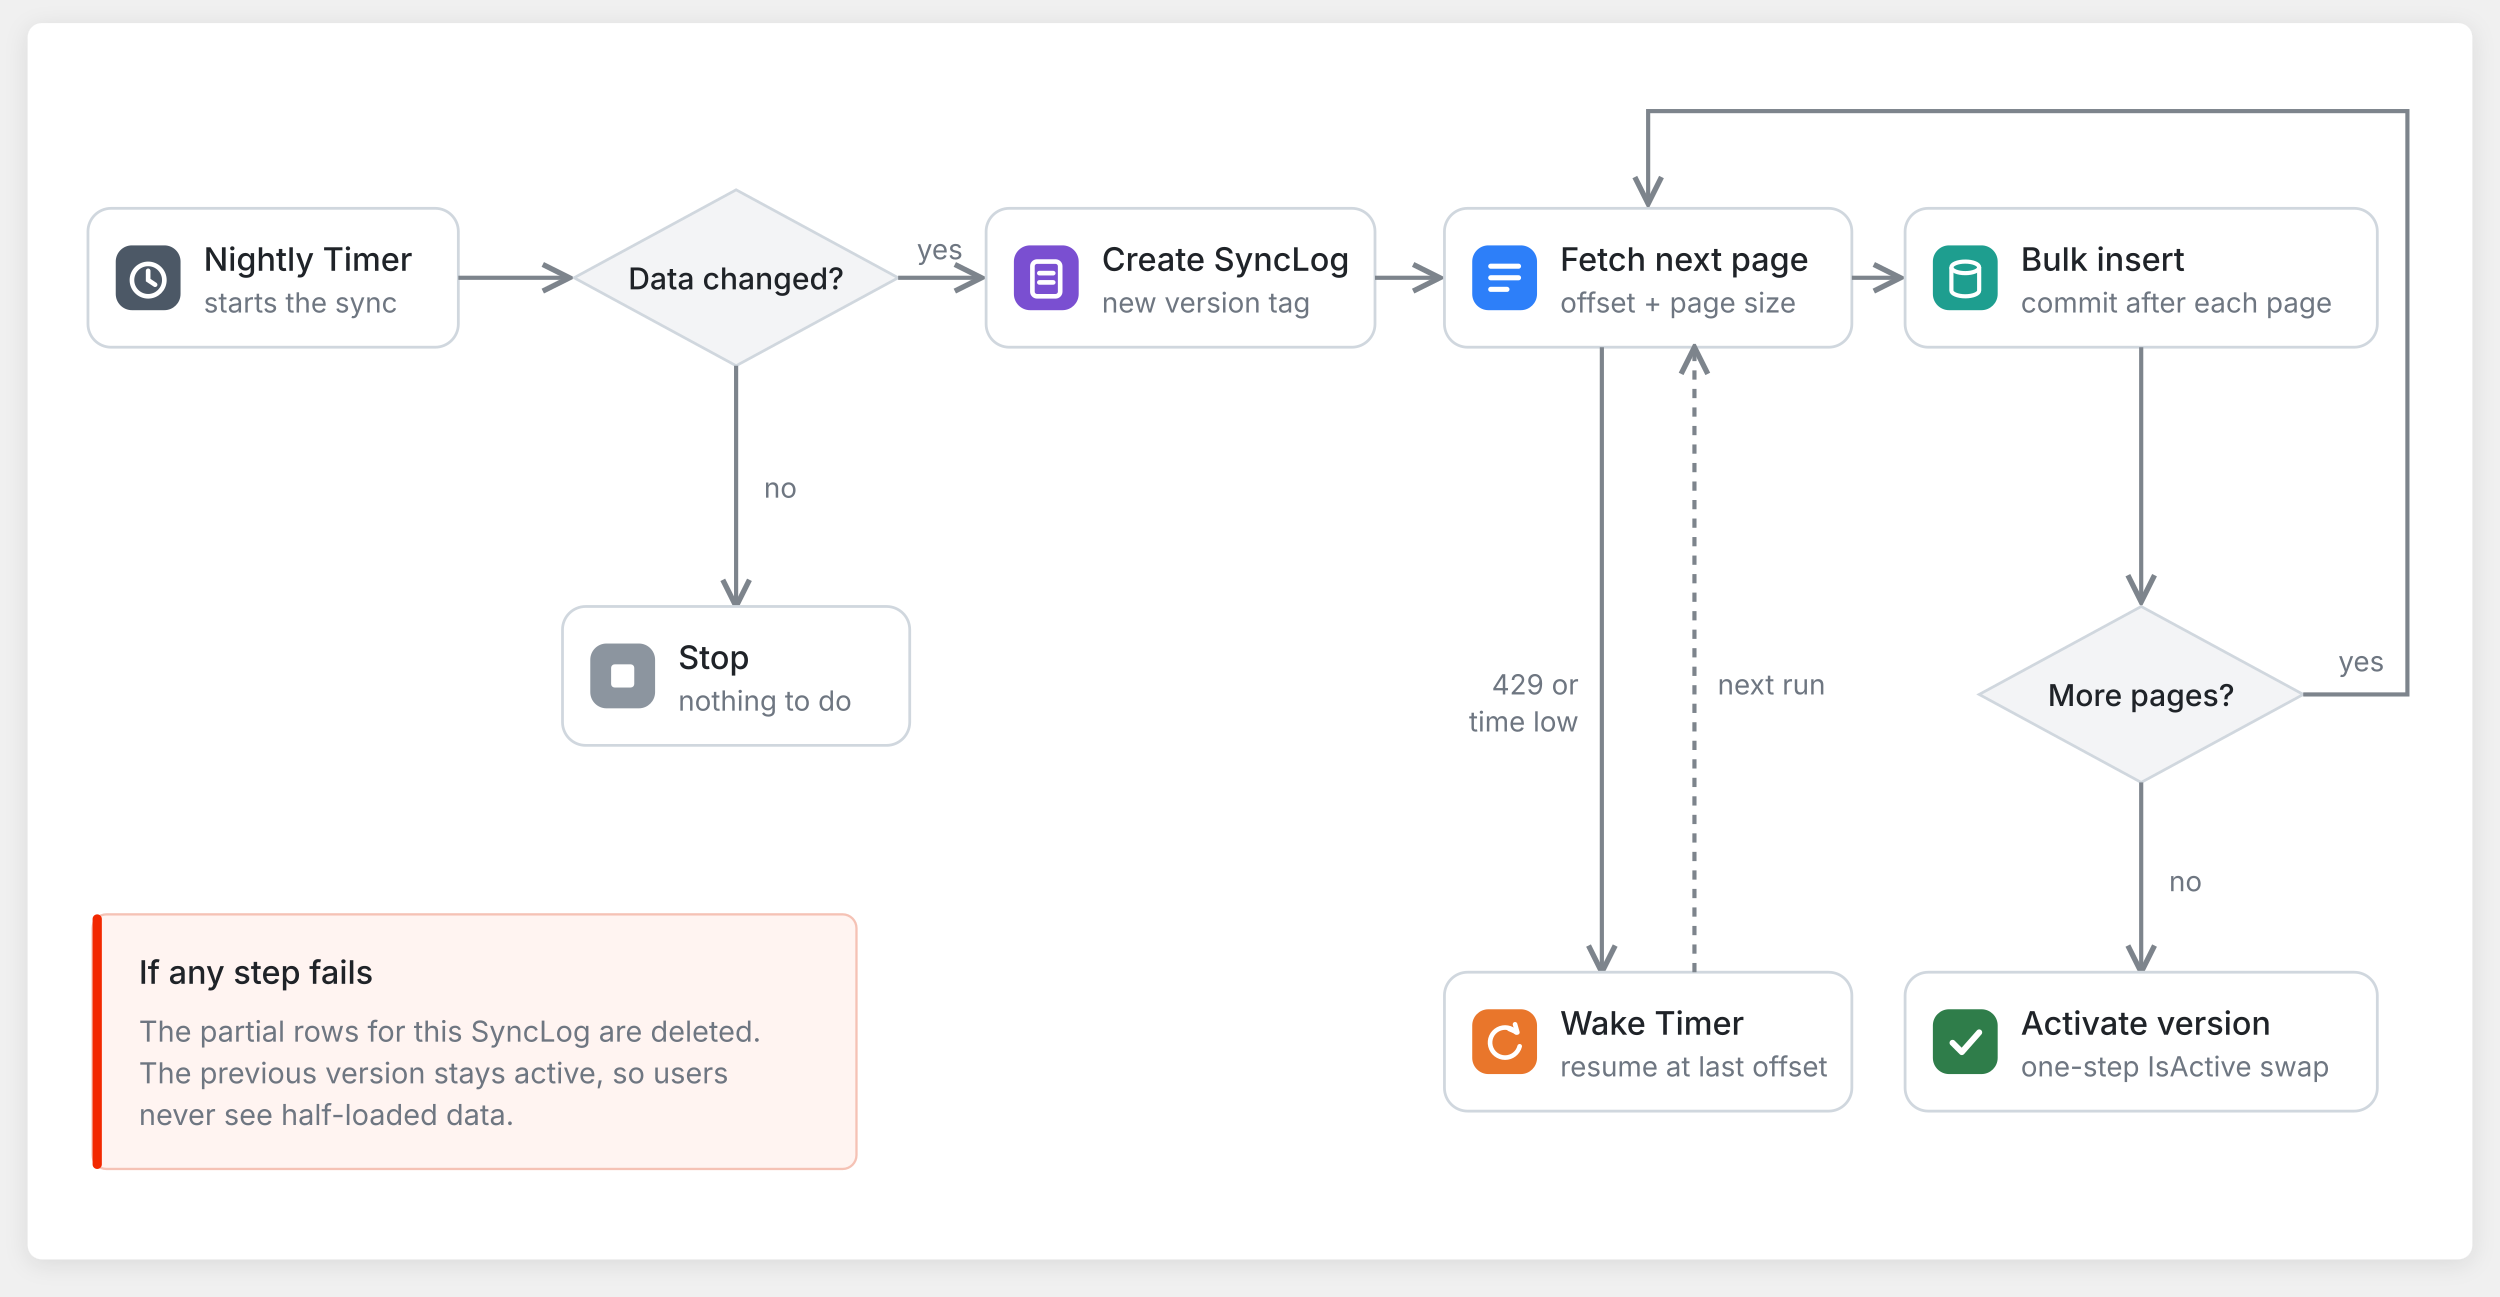
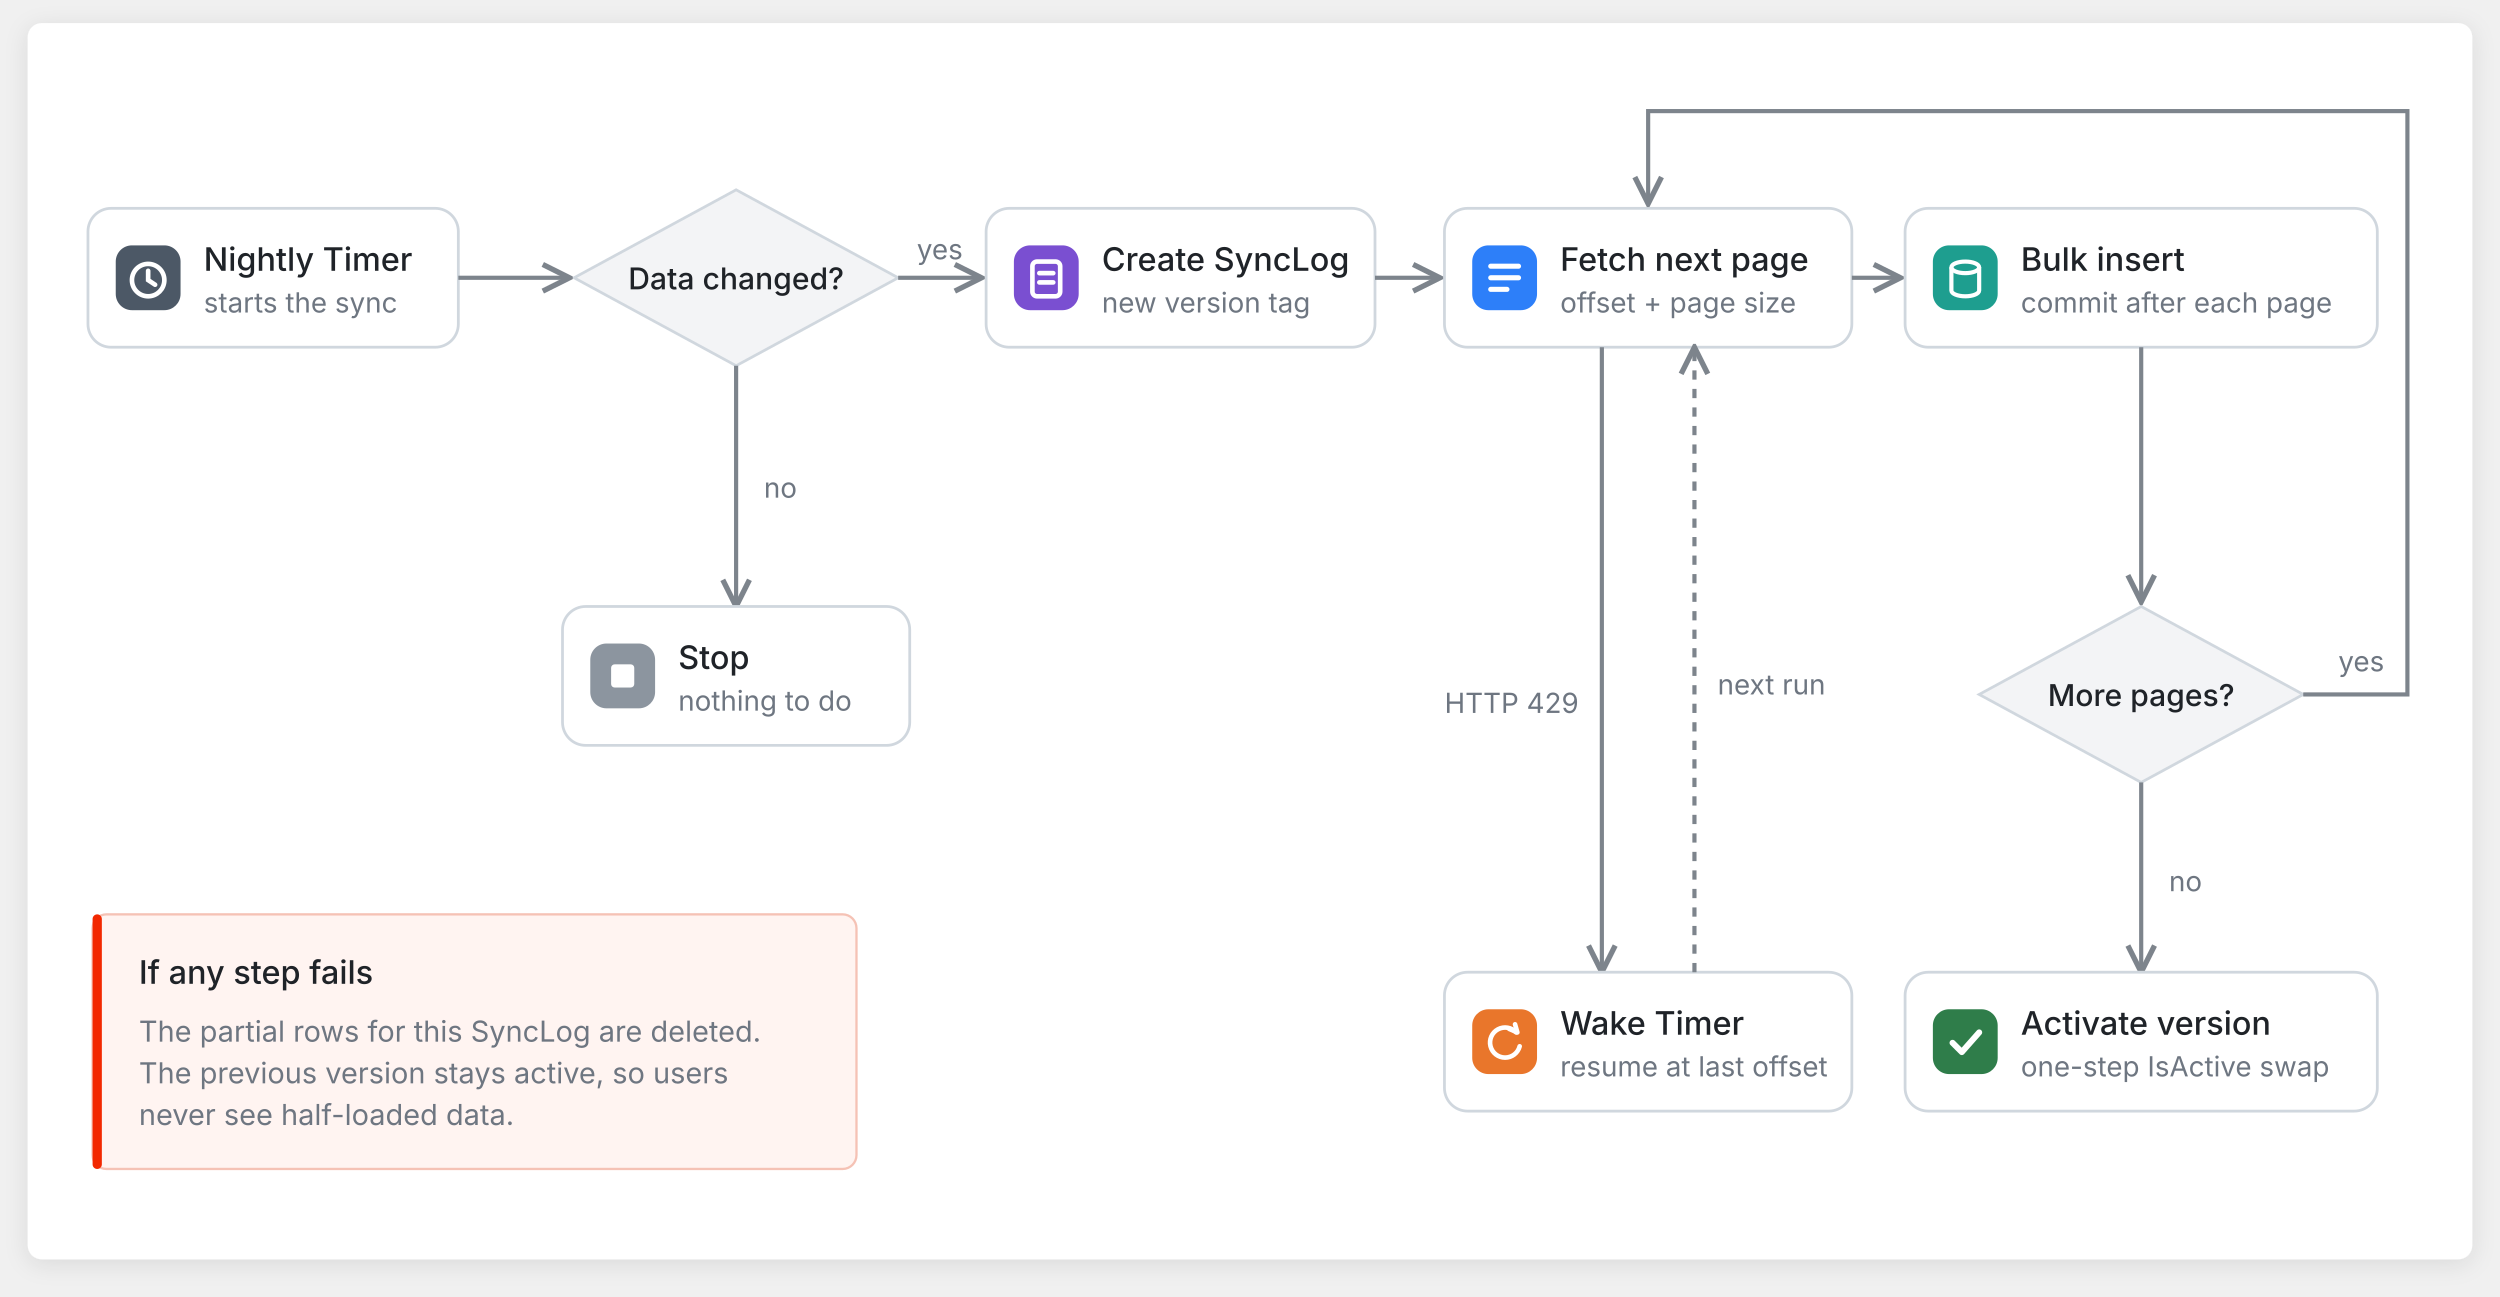
<svg xmlns="http://www.w3.org/2000/svg" width="1080" height="560" viewBox="0 0 1080 560" font-family="DM Sans, Inter, Segoe UI, Helvetica, Arial, sans-serif">
  <defs>
    <filter id="sh" x="-5%" y="-5%" width="110%" height="115%">
      <feDropShadow dx="0" dy="2" stdDeviation="5" flood-color="#000" flood-opacity=".10" />
    </filter>
    <marker id="ar" viewBox="0 0 10 10" refX="9" refY="5" markerWidth="8" markerHeight="8" orient="auto-start-reverse">
      <path d="M1 1 L9 5 L1 9" fill="none" stroke="#7D848C" stroke-width="1.6" />
    </marker>
  </defs>
  <rect x="12" y="10" width="1056" height="534" rx="6" fill="#fff" filter="url(#sh)" />
  <rect x="38.0" y="90" width="160" height="60" rx="10" fill="#fff" stroke="#D0D7DE" stroke-width="1.2" />
  <g transform="translate(50.0,106)">
    <rect width="28" height="28" rx="7" fill="#4C5866" />
    <g transform="translate(3,3)">
      <circle cx="11" cy="12" r="7" fill="none" stroke="#fff" stroke-width="2" />
      <path d="M11 8 V12 L14 14" fill="none" stroke="#fff" stroke-width="2" stroke-linecap="round" />
    </g>
  </g>
  <text x="88.0" y="117" font-size="14" font-weight="500" fill="#1F2328">Nightly Timer</text>
  <text x="88.0" y="135" font-size="12" fill="#6E7681">starts the sync</text>
  <path d="M318 82 L388 120 L318 158 L248 120 Z" fill="#F3F4F6" stroke="#D0D7DE" stroke-width="1.2" />
  <text x="318" y="125" font-size="13" font-weight="500" fill="#1F2328" text-anchor="middle">Data changed?</text>
  <rect x="426.0" y="90" width="168" height="60" rx="10" fill="#fff" stroke="#D0D7DE" stroke-width="1.2" />
  <g transform="translate(438.0,106)">
    <rect width="28" height="28" rx="7" fill="#7A4FD1" />
    <g transform="translate(3,3)">
      <rect x="5" y="4" width="12" height="15" rx="2" fill="none" stroke="#fff" stroke-width="2" />
      <path d="M8 9 H14 M8 13 H14" stroke="#fff" stroke-width="2" stroke-linecap="round" />
    </g>
  </g>
  <text x="476.0" y="117" font-size="14" font-weight="500" fill="#1F2328">Create SyncLog</text>
  <text x="476.0" y="135" font-size="12" fill="#6E7681">new version tag</text>
  <rect x="624.0" y="90" width="176" height="60" rx="10" fill="#fff" stroke="#D0D7DE" stroke-width="1.2" />
  <g transform="translate(636.0,106)">
    <rect width="28" height="28" rx="7" fill="#2D7FF9" />
    <g transform="translate(3,3)">
      <path d="M5 6 H17 M5 11 H17 M5 16 H12" stroke="#fff" stroke-width="2.2" stroke-linecap="round" />
    </g>
  </g>
  <text x="674.0" y="117" font-size="14" font-weight="500" fill="#1F2328">Fetch next page</text>
  <text x="674.0" y="135" font-size="12" fill="#6E7681">offset + page size</text>
  <rect x="823.0" y="90" width="204" height="60" rx="10" fill="#fff" stroke="#D0D7DE" stroke-width="1.2" />
  <g transform="translate(835.0,106)">
    <rect width="28" height="28" rx="7" fill="#1E9E8F" />
    <g transform="translate(3,3)">
      <ellipse cx="11" cy="6.5" rx="6" ry="2.5" fill="none" stroke="#fff" stroke-width="1.8" />
      <path d="M5 6.5 V16.5 A6 2.5 0 0 0 17 16.5 V6.5" fill="none" stroke="#fff" stroke-width="1.8" />
    </g>
  </g>
  <text x="873.0" y="117" font-size="14" font-weight="500" fill="#1F2328">Bulk insert</text>
  <text x="873.0" y="135" font-size="12" fill="#6E7681">commit after each page</text>
  <path d="M198 120 H246" fill="none" stroke="#7D848C" stroke-width="1.8" marker-end="url(#ar)" />
  <path d="M388 120 H424" fill="none" stroke="#7D848C" stroke-width="1.8" marker-end="url(#ar)" />
  <path d="M594 120 H622" fill="none" stroke="#7D848C" stroke-width="1.8" marker-end="url(#ar)" />
  <path d="M800 120 H821" fill="none" stroke="#7D848C" stroke-width="1.8" marker-end="url(#ar)" />
  <text x="406" y="112" font-size="12" fill="#6E7681" text-anchor="middle">yes</text>
  <path d="M318 158 V262" fill="none" stroke="#7D848C" stroke-width="1.8" marker-end="url(#ar)" />
  <text x="330" y="215" font-size="12" fill="#6E7681" text-anchor="start">no</text>
  <rect x="243.0" y="262" width="150" height="60" rx="10" fill="#fff" stroke="#D0D7DE" stroke-width="1.2" />
  <g transform="translate(255.0,278)">
    <rect width="28" height="28" rx="7" fill="#8C959F" />
    <g transform="translate(3,3)">
      <rect x="6" y="6" width="10" height="10" rx="1.5" fill="#fff" />
    </g>
  </g>
  <text x="293.0" y="289" font-size="14" font-weight="500" fill="#1F2328">Stop</text>
  <text x="293.0" y="307" font-size="12" fill="#6E7681">nothing to do</text>
  <path d="M925 262 L995 300 L925 338 L855 300 Z" fill="#F3F4F6" stroke="#D0D7DE" stroke-width="1.2" />
  <text x="925" y="305" font-size="13" font-weight="500" fill="#1F2328" text-anchor="middle">More pages?</text>
  <path d="M925 150 V260" fill="none" stroke="#7D848C" stroke-width="1.8" marker-end="url(#ar)" />
  <path d="M995 300 H1040 V48 H712 V88" fill="none" stroke="#7D848C" stroke-width="1.8" marker-end="url(#ar)" />
  <text x="1030" y="290" font-size="12" fill="#6E7681" text-anchor="end">yes</text>
  <path d="M925 338 V420" fill="none" stroke="#7D848C" stroke-width="1.8" marker-end="url(#ar)" />
  <text x="937" y="385" font-size="12" fill="#6E7681" text-anchor="start">no</text>
  <rect x="823.0" y="420" width="204" height="60" rx="10" fill="#fff" stroke="#D0D7DE" stroke-width="1.2" />
  <g transform="translate(835.0,436)">
    <rect width="28" height="28" rx="7" fill="#2F7D4A" />
    <g transform="translate(3,3)">
      <path d="M5.5 11.5 L9.5 15.5 L17 7" fill="none" stroke="#fff" stroke-width="2.6" stroke-linecap="round" stroke-linejoin="round" />
    </g>
  </g>
  <text x="873.0" y="447" font-size="14" font-weight="500" fill="#1F2328">Activate version</text>
  <text x="873.0" y="465" font-size="12" fill="#6E7681">one-step IsActive swap</text>
  <path d="M692 150 V420" fill="none" stroke="#7D848C" stroke-width="1.8" marker-end="url(#ar)" />
-   <text x="682" y="300" font-size="12" fill="#6E7681" text-anchor="end">429 or</text>
-   <text x="682" y="316" font-size="12" fill="#6E7681" text-anchor="end">time low</text>
+   <text x="682" y="308" font-size="12" fill="#6E7681" text-anchor="end">HTTP 429</text>
  <rect x="624.0" y="420" width="176" height="60" rx="10" fill="#fff" stroke="#D0D7DE" stroke-width="1.2" />
  <g transform="translate(636.0,436)">
    <rect width="28" height="28" rx="7" fill="#E9762B" />
    <g transform="translate(3,3)">
      <path d="M16 7 A6.5 6.5 0 1 0 17.5 13" fill="none" stroke="#fff" stroke-width="2" stroke-linecap="round" />
      <path d="M13 5.5 L16.5 7 L15.5 3.5" fill="none" stroke="#fff" stroke-width="2" stroke-linecap="round" stroke-linejoin="round" />
    </g>
  </g>
  <text x="674.0" y="447" font-size="14" font-weight="500" fill="#1F2328">Wake Timer</text>
  <text x="674.0" y="465" font-size="12" fill="#6E7681">resume at last offset</text>
  <path d="M732 420 V150" fill="none" stroke="#7D848C" stroke-width="1.8" stroke-dasharray="4 4" marker-end="url(#ar)" />
  <text x="742" y="300" font-size="12" fill="#6E7681" text-anchor="start">next run</text>
  <rect x="40" y="395" width="330" height="110" rx="6" fill="#FFF4F1" stroke="#F5C2B5" />
  <rect x="40" y="395" width="4" height="110" rx="2" fill="#F22800" />
  <text x="60" y="425" font-size="14" font-weight="500" fill="#1F2328">If any step fails</text>
  <text x="60" y="450" font-size="12.5" fill="#6E7681">The partial rows for this SyncLog are deleted.</text>
  <text x="60" y="468" font-size="12.5" fill="#6E7681">The previous version stays active, so users</text>
  <text x="60" y="486" font-size="12.5" fill="#6E7681">never see half-loaded data.</text>
</svg>
